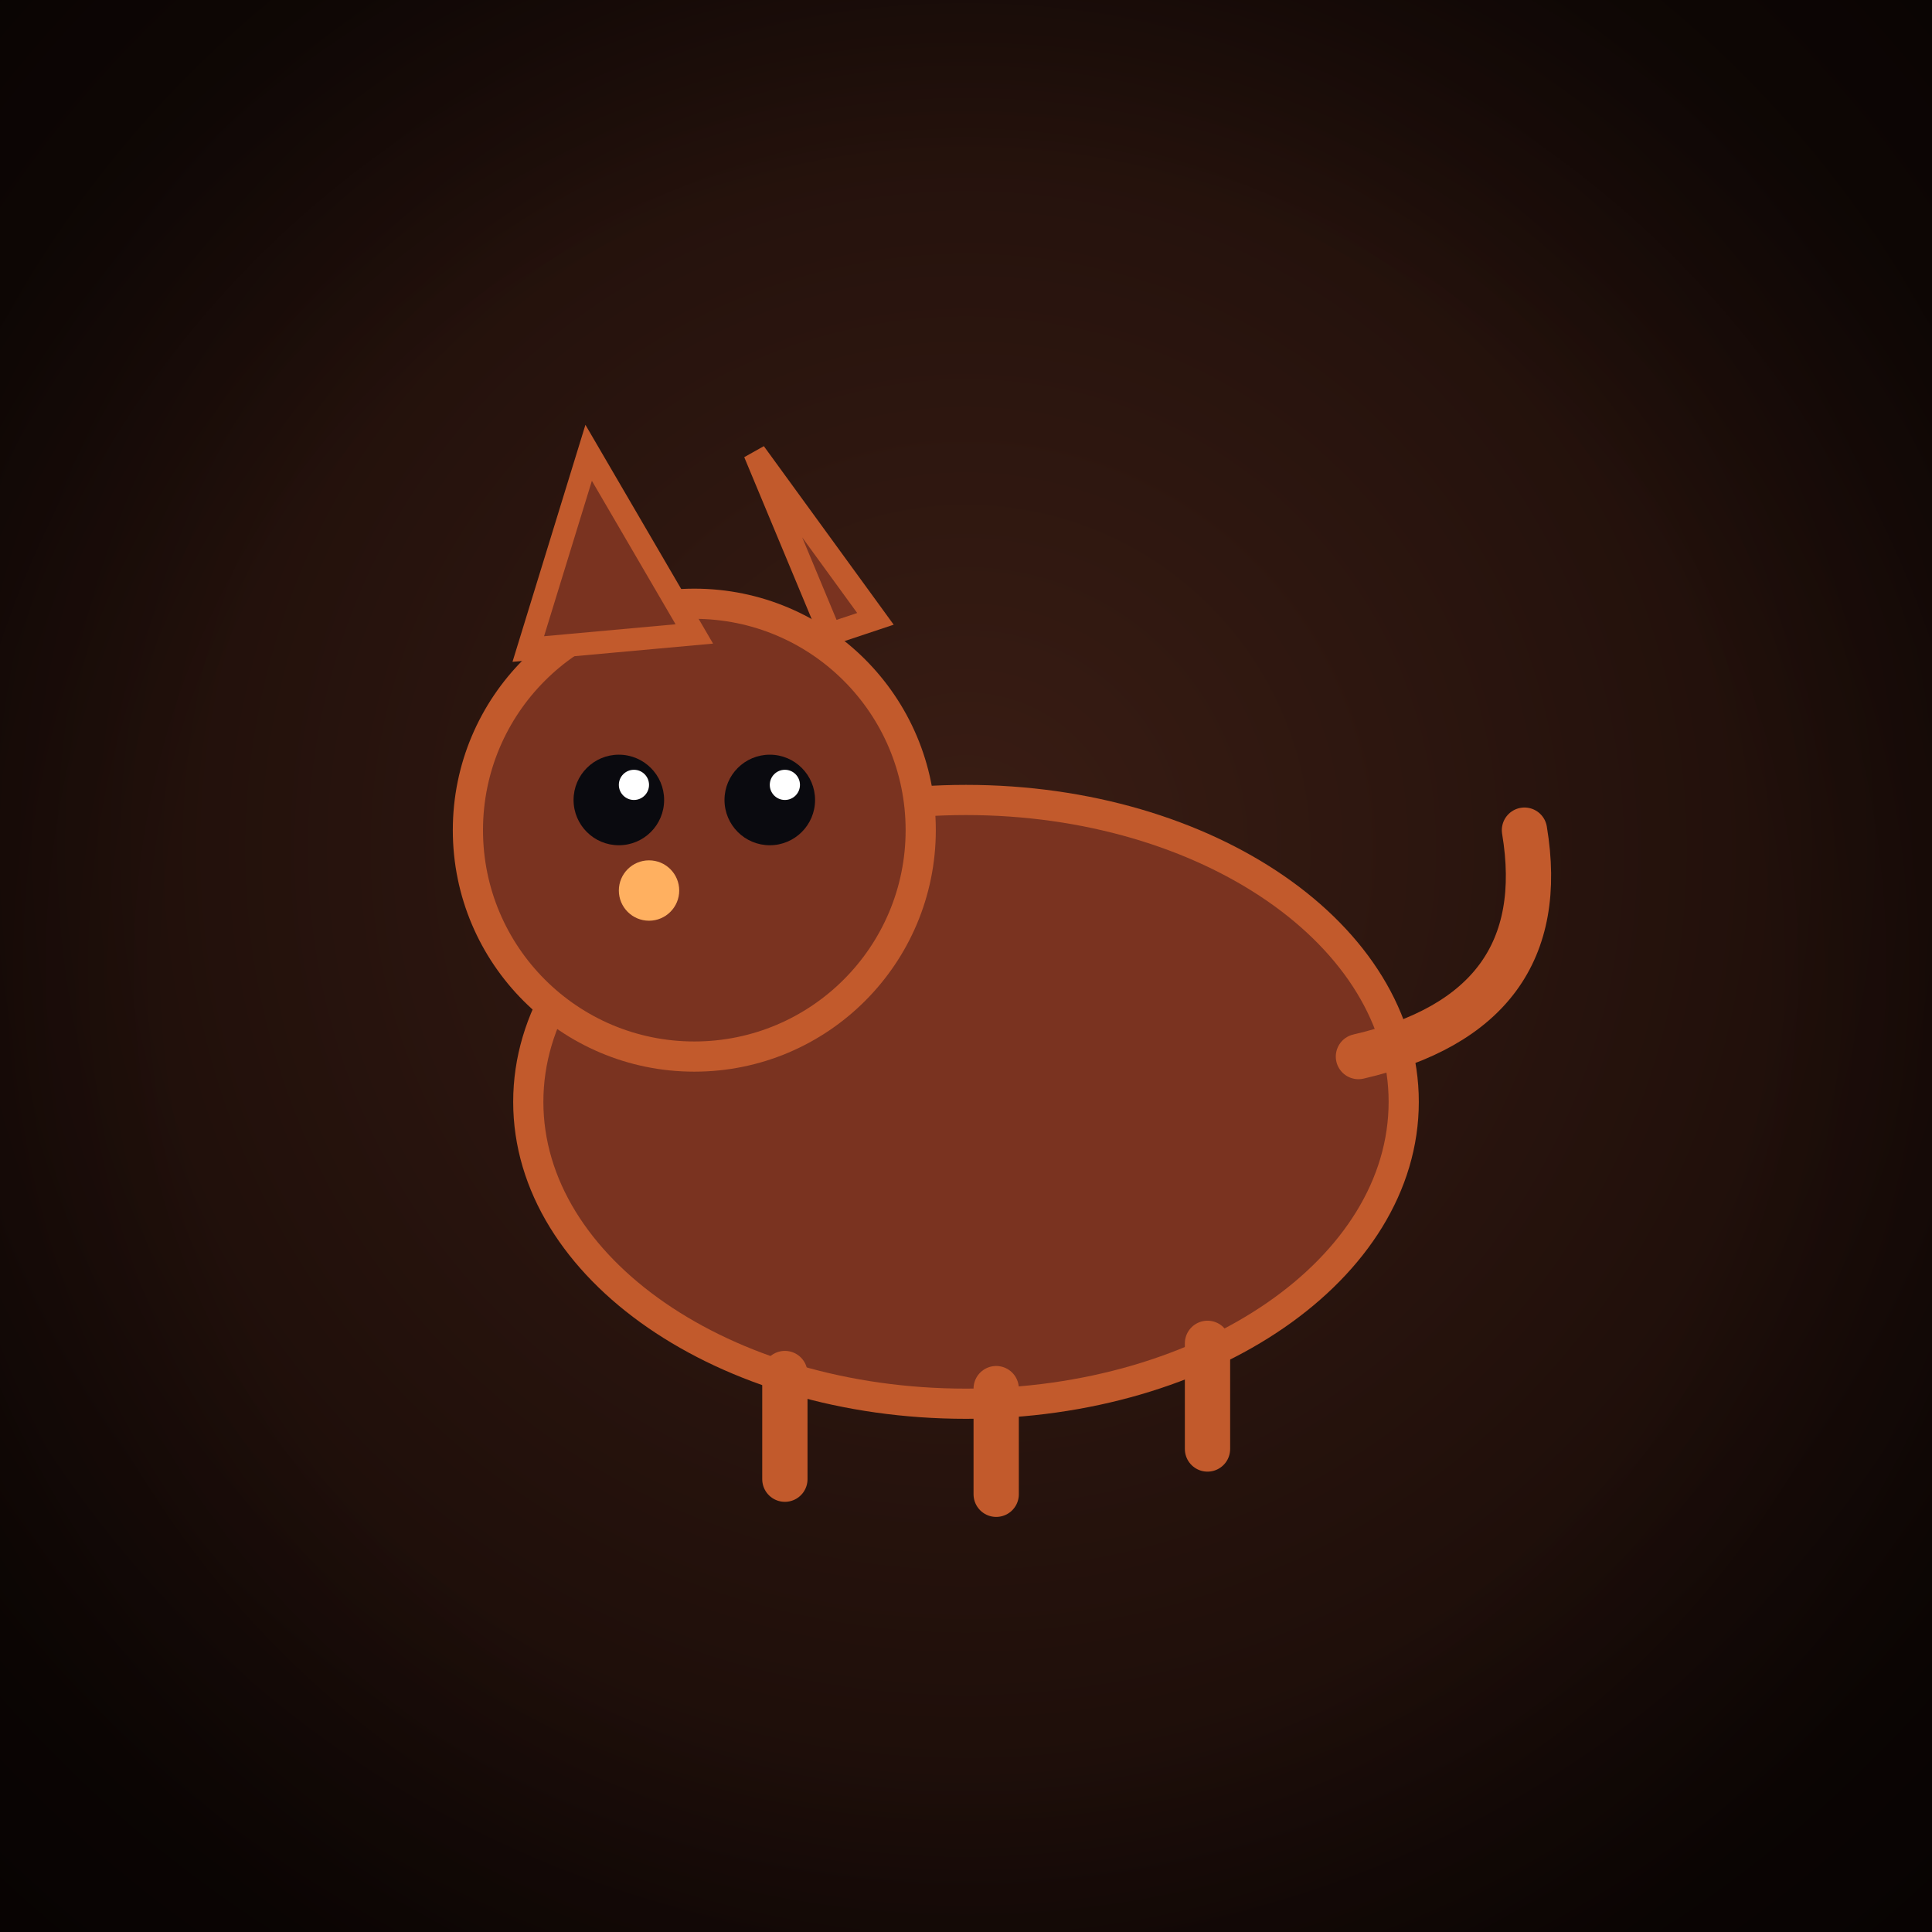
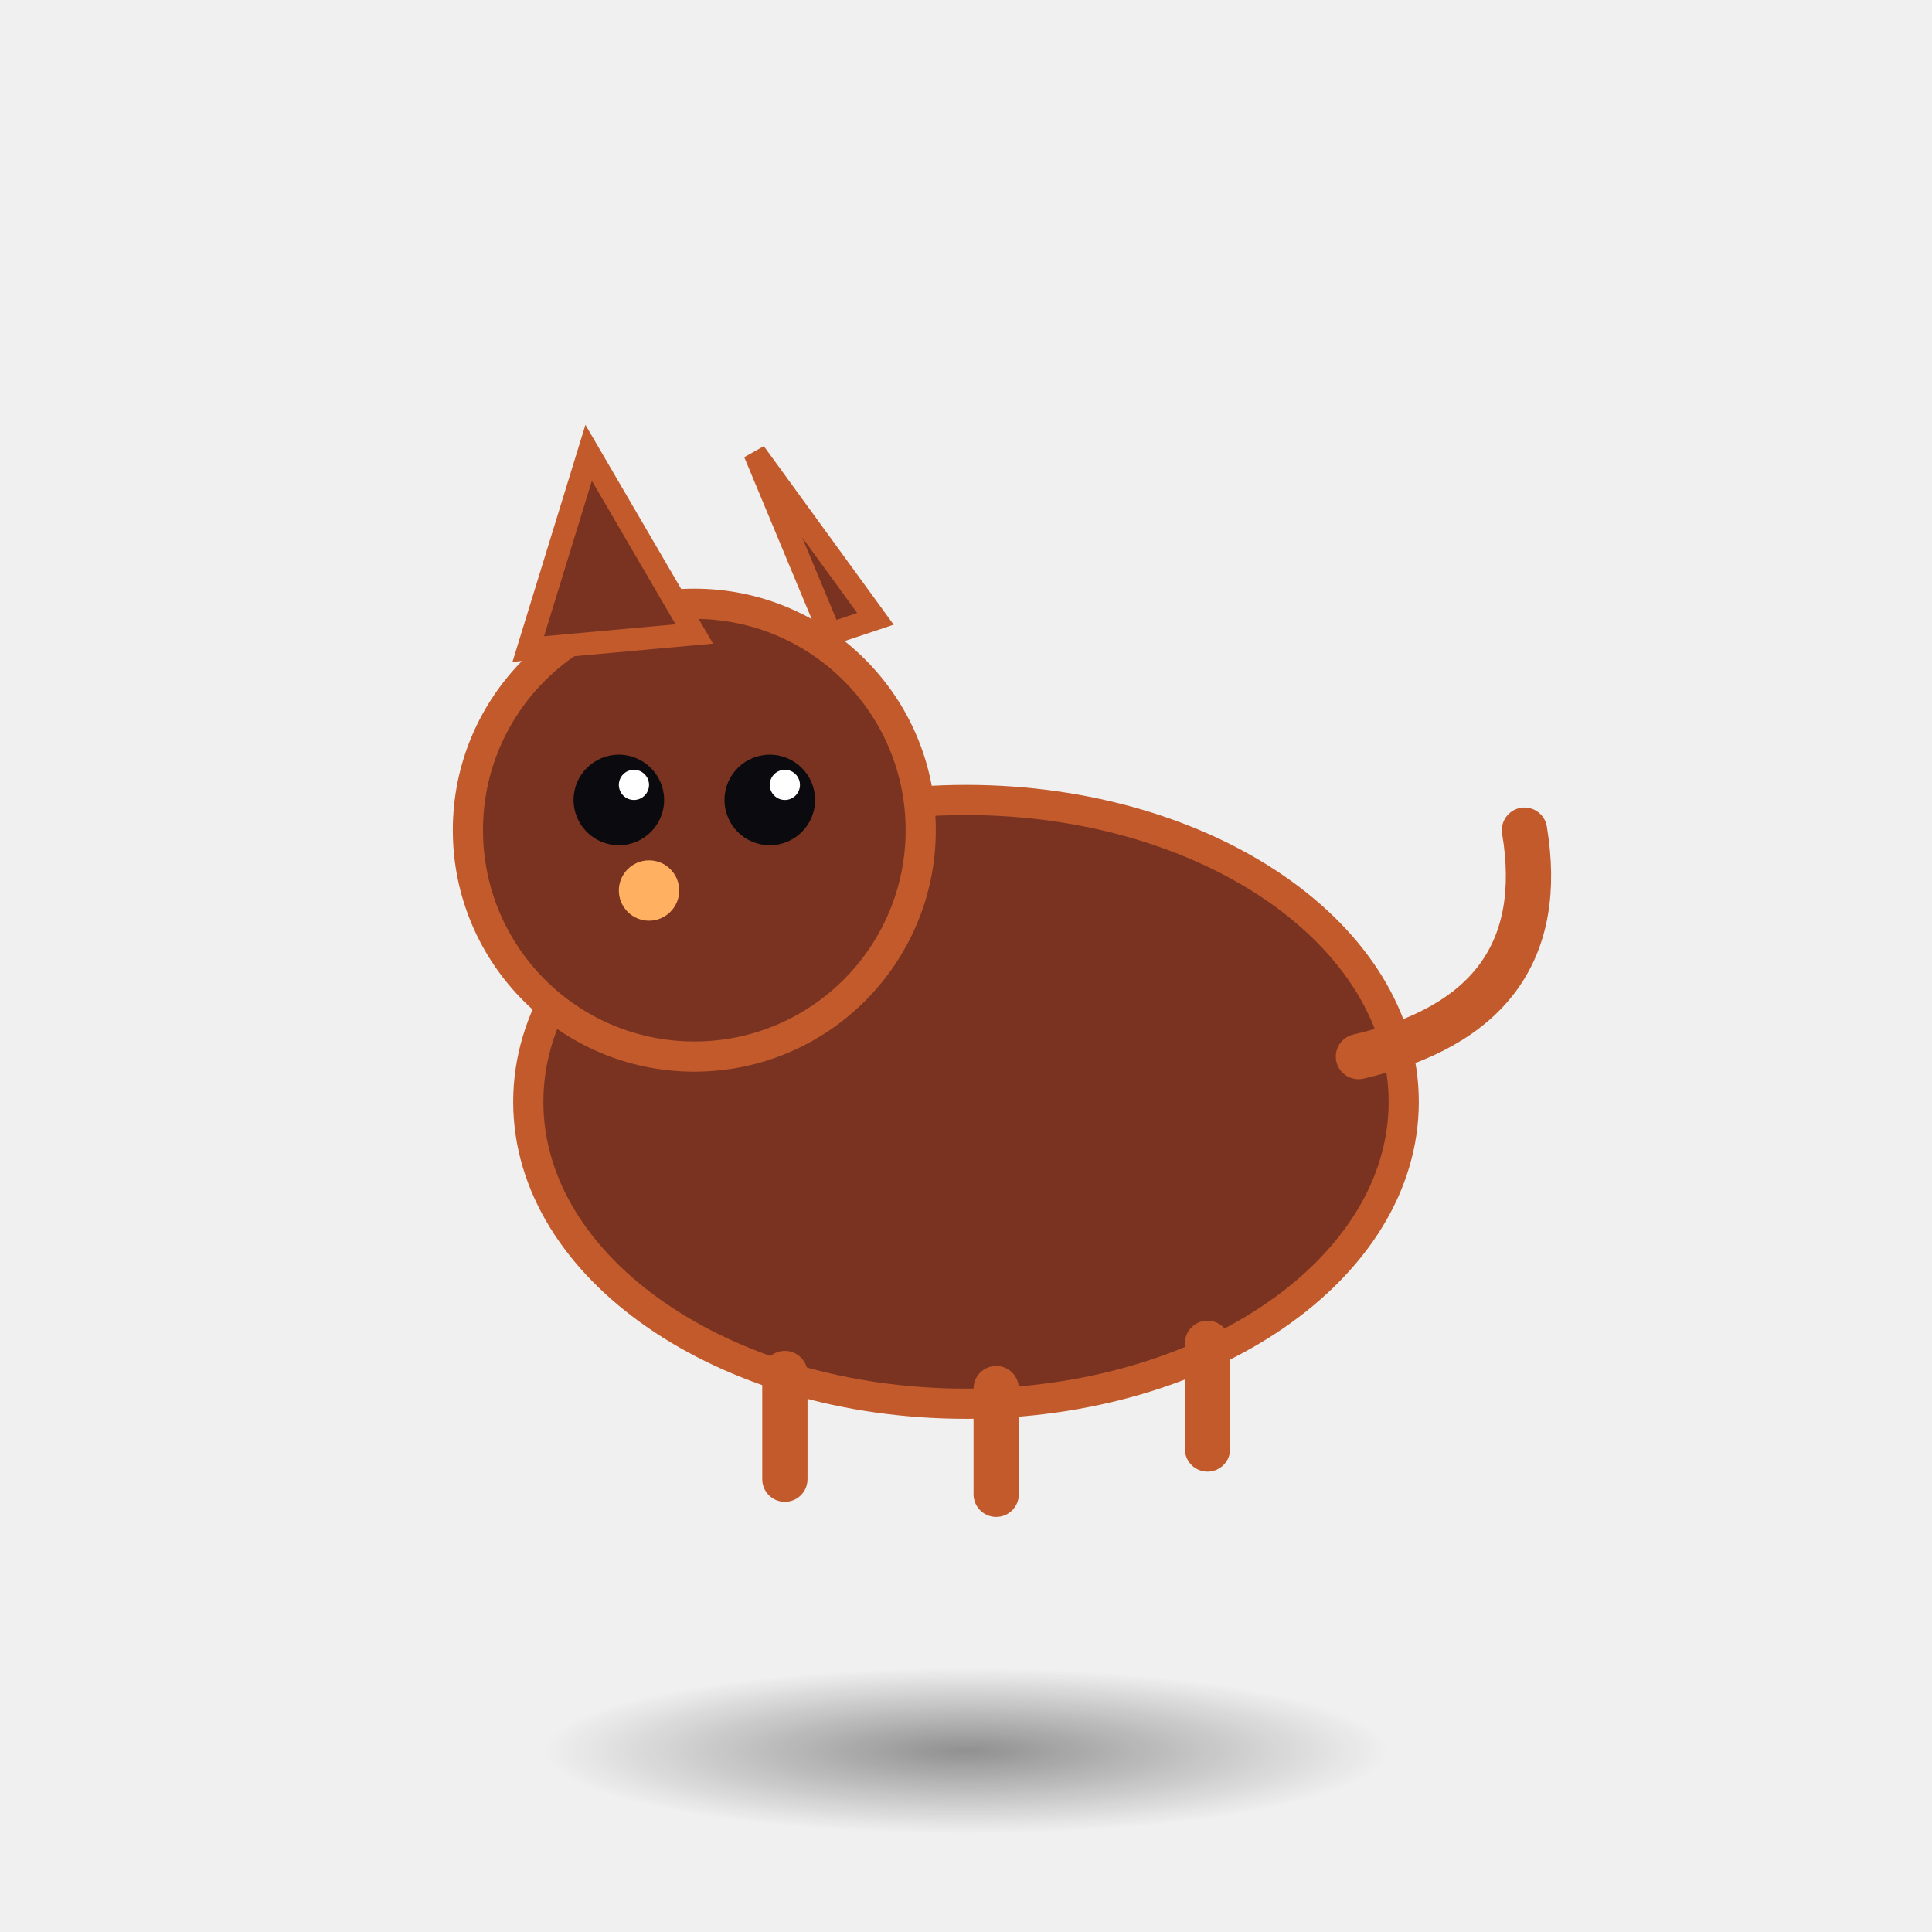
<svg xmlns="http://www.w3.org/2000/svg" viewBox="0 0 256 256" width="256" height="256">
  <defs>
-     <radialGradient id="bg" cx="50%" cy="44%" r="74%">
-       <stop offset="0%" stop-color="#3a1d14" />
-       <stop offset="100%" stop-color="#0e0604" />
-     </radialGradient>
-     <radialGradient id="vig" cx="50%" cy="50%" r="60%">
-       <stop offset="68%" stop-color="#000" stop-opacity="0" />
-       <stop offset="100%" stop-color="#000" stop-opacity="0.45" />
+     <radialGradient id="sh" cx="50%" cy="50%" r="50%">
+       <stop offset="0%" stop-color="#000" stop-opacity="0.4" />
+       <stop offset="100%" stop-color="#000" stop-opacity="0" />
    </radialGradient>
  </defs>
-   <rect width="256" height="256" fill="url(#bg)" />
+   <ellipse cx="128" cy="232" rx="56" ry="11" fill="url(#sh)" />
  <ellipse cx="128" cy="146" rx="58" ry="40" fill="#7a3320" stroke="#c25a2c" stroke-width="4" />
  <circle cx="92" cy="110" r="30" fill="#7a3320" stroke="#c25a2c" stroke-width="4" />
  <polygon points="70,86 78,60 92,84" fill="#7a3320" stroke="#c25a2c" stroke-width="3" />
  <polygon points="110,84 100,60 116,82" fill="#7a3320" stroke="#c25a2c" stroke-width="3" />
  <g stroke="#c25a2c" stroke-width="6" stroke-linecap="round">
    <path d="M104 182 v14" />
    <path d="M132 184 v14" />
    <path d="M160 178 v14" />
  </g>
  <path d="M180 140 q26 -6 22 -30" fill="none" stroke="#c25a2c" stroke-width="6" stroke-linecap="round" />
  <circle cx="86" cy="118" r="4" fill="#ffb060" />
  <circle cx="82" cy="106" r="6" fill="#0a0a0f" />
  <circle cx="102" cy="106" r="6" fill="#0a0a0f" />
  <circle cx="84" cy="104" r="2" fill="#fff" />
  <circle cx="104" cy="104" r="2" fill="#fff" />
-   <rect width="256" height="256" fill="url(#vig)" />
</svg>
